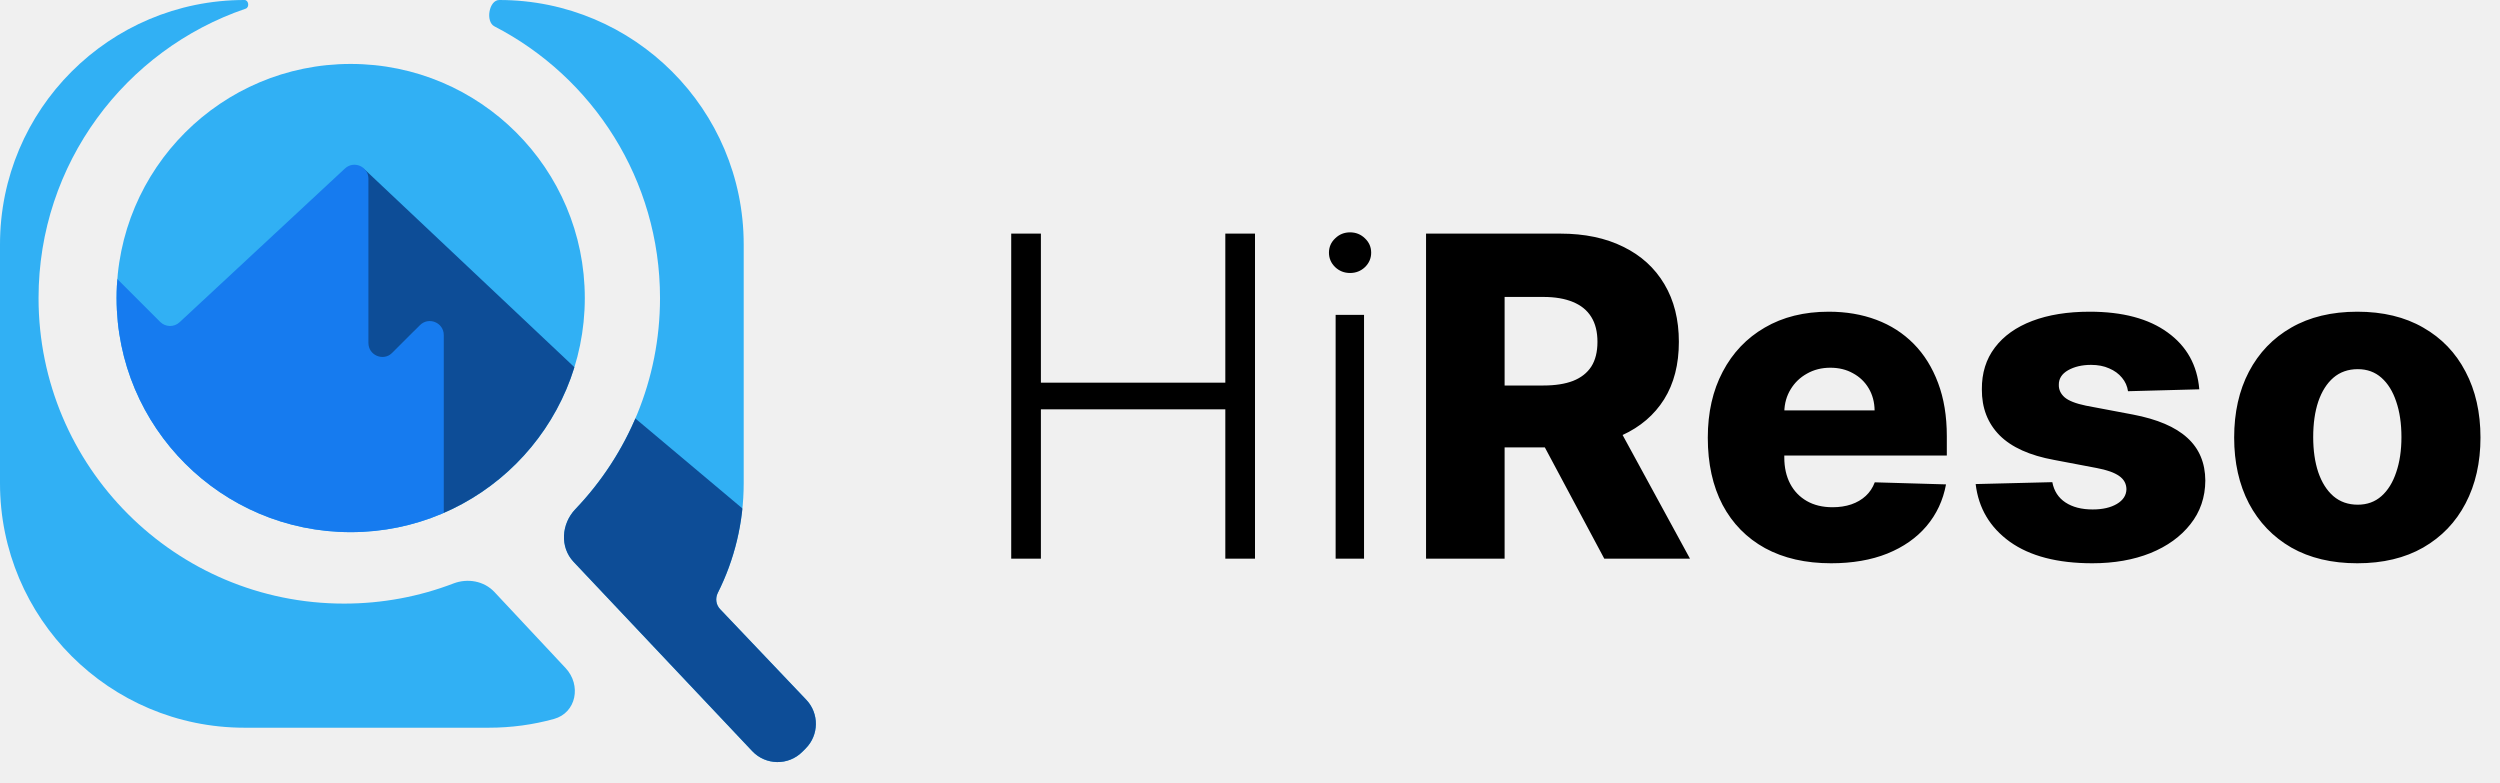
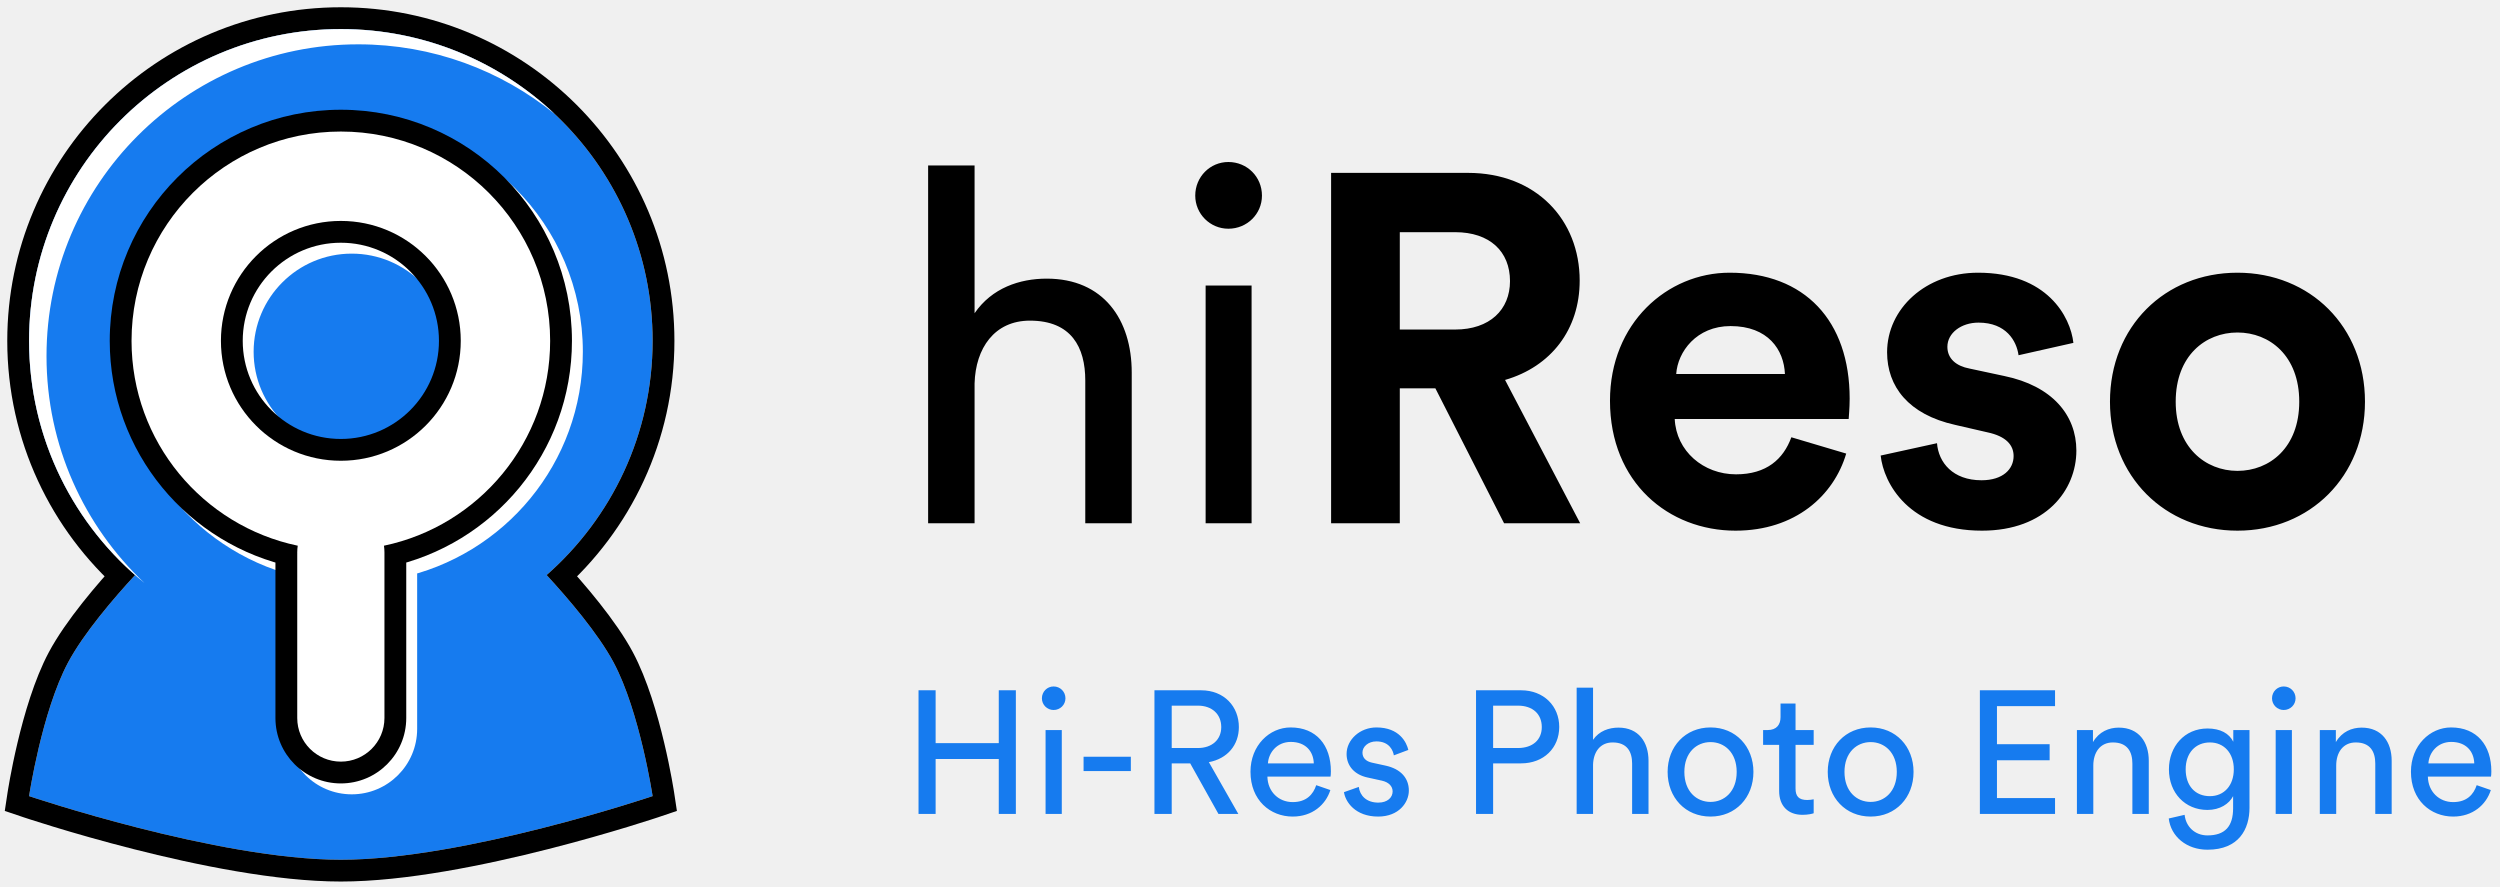
- <svg xmlns="http://www.w3.org/2000/svg" width="179" height="56" viewBox="0 0 179 56" fill="none">
-   <path fill-rule="evenodd" clip-rule="evenodd" d="M25.11 38.102C34.367 38.102 41.872 30.598 41.872 21.34C41.872 12.082 34.367 4.578 25.11 4.578C15.852 4.578 8.347 12.082 8.347 21.34C8.347 30.598 15.852 38.102 25.11 38.102Z" fill="#31B0F4" />
-   <path fill-rule="evenodd" clip-rule="evenodd" d="M24.638 43.218C27.394 43.218 30.031 42.709 32.46 41.779C33.482 41.387 34.658 41.593 35.405 42.392L40.495 47.831C41.639 49.053 41.272 51.035 39.658 51.479C38.177 51.887 36.617 52.104 35.005 52.104H17.503C7.836 52.104 0 44.268 0 34.602V17.503C0 7.836 7.836 0 17.503 0V0C17.808 0 17.878 0.524 17.589 0.622C8.965 3.556 2.76 11.723 2.76 21.34C2.76 33.423 12.555 43.218 24.638 43.218Z" fill="#31B0F4" />
-   <path fill-rule="evenodd" clip-rule="evenodd" d="M35.399 1.886C34.745 1.548 35.011 0 35.746 0V0C45.412 0 53.249 7.836 53.249 17.503V34.602C53.249 37.422 52.581 40.087 51.396 42.447C51.2 42.837 51.261 43.31 51.566 43.622V43.622L57.728 50.102C58.663 51.085 58.643 52.634 57.684 53.593L57.445 53.832C56.449 54.828 54.826 54.805 53.859 53.78L41.069 40.229C40.074 39.174 40.194 37.504 41.196 36.456C44.951 32.528 47.257 27.203 47.257 21.34C47.257 12.868 42.442 5.52 35.399 1.886Z" fill="#31B0F4" />
-   <mask id="mask0_25_745" style="mask-type:alpha" maskUnits="userSpaceOnUse" x="35" y="0" width="24" height="55">
-     <path fill-rule="evenodd" clip-rule="evenodd" d="M35.399 1.886C34.745 1.548 35.011 0 35.746 0V0C45.412 0 53.249 7.836 53.249 17.503V34.602C53.249 37.422 52.581 40.087 51.396 42.447C51.2 42.837 51.261 43.31 51.566 43.622V43.622L57.728 50.102C58.663 51.085 58.643 52.634 57.684 53.593L57.445 53.832C56.449 54.828 54.826 54.805 53.859 53.78L41.069 40.229C40.074 39.174 40.194 37.504 41.196 36.456C44.951 32.528 47.257 27.203 47.257 21.34C47.257 12.868 42.442 5.52 35.399 1.886Z" fill="#02CB86" />
+ <svg xmlns="http://www.w3.org/2000/svg" width="172" height="61" viewBox="0 0 172 61" fill="none">
+   <mask id="path-1-outside-1_249_64" maskUnits="userSpaceOnUse" x="0" y="0" width="47" height="61" fill="black">
+     <rect fill="white" width="47" height="61" />
+     <path fill-rule="evenodd" clip-rule="evenodd" d="M37.608 39.564C42.078 35.633 44.9 29.871 44.9 23.45C44.9 11.604 35.297 2 23.45 2C11.604 2 2 11.604 2 23.45C2 29.871 4.822 35.633 9.292 39.564C7.827 41.154 5.754 43.57 4.681 45.582C2.878 48.965 2 54.773 2 54.773C2 54.773 14.958 59.15 23.45 59.15C31.942 59.15 44.9 54.773 44.9 54.773C44.9 54.773 44.022 48.965 42.219 45.582C41.146 43.57 39.073 41.154 37.608 39.564Z" />
  </mask>
-   <g mask="url(#mask0_25_745)">
-     <path d="M67.26 48.258L40.559 25.817L35.679 39.045L56.143 59.51L67.26 48.258Z" fill="#0D4D97" />
-   </g>
-   <mask id="mask1_25_745" style="mask-type:alpha" maskUnits="userSpaceOnUse" x="8" y="4" width="34" height="35">
-     <path fill-rule="evenodd" clip-rule="evenodd" d="M25.11 38.102C34.367 38.102 41.872 30.598 41.872 21.34C41.872 12.082 34.367 4.578 25.11 4.578C15.852 4.578 8.347 12.082 8.347 21.34C8.347 30.598 15.852 38.102 25.11 38.102Z" fill="#02AB89" />
+   <path fill-rule="evenodd" clip-rule="evenodd" d="M37.608 39.564C42.078 35.633 44.9 29.871 44.9 23.45C44.9 11.604 35.297 2 23.45 2C11.604 2 2 11.604 2 23.45C2 29.871 4.822 35.633 9.292 39.564C7.827 41.154 5.754 43.57 4.681 45.582C2.878 48.965 2 54.773 2 54.773C2 54.773 14.958 59.15 23.45 59.15C31.942 59.15 44.9 54.773 44.9 54.773C44.9 54.773 44.022 48.965 42.219 45.582C41.146 43.57 39.073 41.154 37.608 39.564Z" fill="#167BEF" />
+   <path d="M37.608 39.564L36.617 38.438L35.464 39.452L36.505 40.581L37.608 39.564ZM9.292 39.564L10.395 40.581L11.436 39.452L10.283 38.438L9.292 39.564ZM4.681 45.582L6.005 46.288H6.005L4.681 45.582ZM2 54.773L0.517 54.549L0.329 55.792L1.52 56.194L2 54.773ZM44.9 54.773L45.38 56.194L46.571 55.792L46.383 54.549L44.9 54.773ZM42.219 45.582L40.895 46.288V46.288L42.219 45.582ZM43.4 23.45C43.4 29.422 40.778 34.78 36.617 38.438L38.598 40.691C43.379 36.487 46.4 30.32 46.4 23.45H43.4ZM23.45 3.5C34.468 3.5 43.4 12.432 43.4 23.45H46.4C46.4 10.775 36.125 0.5 23.45 0.5V3.5ZM3.5 23.45C3.5 12.432 12.432 3.5 23.45 3.5V0.5C10.775 0.5 0.5 10.775 0.5 23.45H3.5ZM10.283 38.438C6.122 34.78 3.5 29.422 3.5 23.45H0.5C0.5 30.32 3.521 36.487 8.302 40.691L10.283 38.438ZM6.005 46.288C6.978 44.463 8.929 42.171 10.395 40.581L8.189 38.548C6.725 40.136 4.53 42.677 3.358 44.877L6.005 46.288ZM2 54.773C3.483 54.997 3.483 54.998 3.483 54.998C3.483 54.998 3.483 54.998 3.483 54.998C3.483 54.998 3.483 54.998 3.483 54.998C3.483 54.997 3.483 54.997 3.483 54.996C3.484 54.994 3.484 54.99 3.485 54.986C3.486 54.976 3.489 54.962 3.492 54.942C3.498 54.902 3.508 54.842 3.521 54.763C3.547 54.606 3.587 54.375 3.64 54.086C3.747 53.507 3.908 52.7 4.124 51.793C4.562 49.944 5.198 47.802 6.005 46.288L3.358 44.877C2.361 46.746 1.656 49.199 1.205 51.1C0.975 52.067 0.804 52.924 0.69 53.54C0.633 53.849 0.59 54.098 0.562 54.271C0.547 54.358 0.536 54.426 0.529 54.473C0.525 54.496 0.522 54.514 0.52 54.527C0.519 54.534 0.518 54.539 0.518 54.542C0.518 54.544 0.517 54.546 0.517 54.547C0.517 54.547 0.517 54.548 0.517 54.548C0.517 54.548 0.517 54.549 0.517 54.549C0.517 54.549 0.517 54.549 2 54.773ZM23.45 57.65C19.402 57.65 14.192 56.597 9.91 55.508C7.787 54.968 5.925 54.428 4.594 54.022C3.929 53.82 3.398 53.651 3.034 53.534C2.852 53.475 2.712 53.429 2.618 53.398C2.571 53.383 2.536 53.371 2.513 53.363C2.501 53.359 2.493 53.356 2.487 53.355C2.484 53.354 2.482 53.353 2.481 53.353C2.481 53.352 2.48 53.352 2.48 53.352C2.48 53.352 2.48 53.352 2.48 53.352C2.48 53.352 2.48 53.352 2 54.773C1.52 56.194 1.52 56.194 1.52 56.194C1.521 56.195 1.521 56.195 1.521 56.195C1.522 56.195 1.522 56.195 1.523 56.196C1.525 56.196 1.528 56.197 1.532 56.198C1.539 56.201 1.549 56.204 1.562 56.209C1.588 56.217 1.627 56.23 1.677 56.247C1.777 56.28 1.924 56.328 2.113 56.389C2.491 56.511 3.038 56.684 3.72 56.892C5.084 57.307 6.993 57.861 9.171 58.415C13.491 59.514 19.006 60.65 23.45 60.65V57.65ZM44.9 54.773C44.42 53.352 44.42 53.352 44.42 53.352C44.42 53.352 44.42 53.352 44.42 53.352C44.42 53.352 44.419 53.352 44.419 53.353C44.417 53.353 44.416 53.354 44.413 53.355C44.407 53.356 44.399 53.359 44.387 53.363C44.364 53.371 44.328 53.383 44.282 53.398C44.188 53.429 44.048 53.475 43.866 53.534C43.502 53.651 42.971 53.82 42.306 54.022C40.975 54.428 39.113 54.968 36.99 55.508C32.708 56.597 27.498 57.65 23.45 57.65V60.65C27.894 60.65 33.409 59.514 37.729 58.415C39.907 57.861 41.816 57.307 43.18 56.892C43.862 56.684 44.409 56.511 44.787 56.389C44.976 56.328 45.123 56.28 45.223 56.247C45.273 56.23 45.312 56.217 45.338 56.209C45.351 56.204 45.361 56.201 45.368 56.198C45.372 56.197 45.375 56.196 45.377 56.196C45.377 56.195 45.378 56.195 45.379 56.195C45.379 56.195 45.379 56.195 45.38 56.194C45.38 56.194 45.38 56.194 44.9 54.773ZM40.895 46.288C41.702 47.802 42.338 49.944 42.776 51.793C42.992 52.7 43.153 53.507 43.26 54.086C43.313 54.375 43.353 54.606 43.379 54.763C43.392 54.842 43.402 54.902 43.408 54.942C43.411 54.962 43.414 54.976 43.415 54.986C43.416 54.99 43.416 54.994 43.417 54.996C43.417 54.997 43.417 54.997 43.417 54.998C43.417 54.998 43.417 54.998 43.417 54.998C43.417 54.998 43.417 54.998 43.417 54.998C43.417 54.998 43.417 54.997 44.9 54.773C46.383 54.549 46.383 54.549 46.383 54.549C46.383 54.549 46.383 54.548 46.383 54.548C46.383 54.548 46.383 54.547 46.383 54.547C46.383 54.546 46.382 54.544 46.382 54.542C46.382 54.539 46.381 54.534 46.38 54.527C46.378 54.514 46.375 54.496 46.371 54.473C46.364 54.426 46.353 54.358 46.338 54.271C46.31 54.098 46.267 53.849 46.21 53.54C46.096 52.924 45.925 52.067 45.695 51.1C45.244 49.199 44.539 46.746 43.542 44.877L40.895 46.288ZM36.505 40.581C37.971 42.171 39.922 44.463 40.895 46.288L43.542 44.877C42.37 42.677 40.175 40.136 38.711 38.548L36.505 40.581Z" fill="black" mask="url(#path-1-outside-1_249_64)" />
+   <path fill-rule="evenodd" clip-rule="evenodd" d="M9.941 40.113C5.791 36.201 3.2 30.653 3.2 24.5C3.2 12.653 12.803 3.05 24.65 3.05C29.77 3.05 34.471 4.844 38.159 7.837C34.319 4.218 29.143 2 23.45 2C11.604 2 2 11.604 2 23.45C2 30.177 5.096 36.18 9.941 40.113Z" fill="white" />
+   <mask id="path-4-outside-2_249_64" maskUnits="userSpaceOnUse" x="7.8" y="7.8" width="33" height="47" fill="black">
+     <rect fill="white" x="7.8" y="7.8" width="33" height="47" />
+     <path fill-rule="evenodd" clip-rule="evenodd" d="M27.166 38.294C33.696 36.927 38.6 31.136 38.6 24.2C38.6 16.247 32.153 9.8 24.2 9.8C16.247 9.8 9.8 16.247 9.8 24.2C9.8 31.136 14.704 36.927 21.234 38.294C21.212 38.443 21.2 38.595 21.2 38.75V50.15C21.2 51.807 22.543 53.15 24.2 53.15C25.857 53.15 27.2 51.807 27.2 50.15V38.75C27.2 38.595 27.188 38.443 27.166 38.294ZM32.45 24.2C32.45 28.756 28.756 32.45 24.2 32.45C19.644 32.45 15.95 28.756 15.95 24.2C15.95 19.644 19.644 15.95 24.2 15.95C28.756 15.95 32.45 19.644 32.45 24.2Z" />
  </mask>
-   <g mask="url(#mask1_25_745)">
-     <path d="M26.207 12.225L41.323 26.477C41.648 26.783 41.731 27.268 41.525 27.665L38.413 33.656C38.321 33.834 38.177 33.979 38.001 34.075L32.78 36.9C32.114 37.26 31.304 36.778 31.304 36.02V24.495C31.304 23.604 30.227 23.158 29.597 23.788L26.958 26.426C26.347 27.037 25.302 26.639 25.253 25.776L24.523 13.009C24.472 12.107 25.55 11.604 26.207 12.225Z" fill="#0D4D97" />
-     <path d="M31.774 23.99V37.366C31.774 37.835 31.448 38.242 30.989 38.343L23.745 39.939C23.602 39.971 23.454 39.971 23.311 39.938L15.02 38.074C14.395 37.933 13.8 38.408 13.8 39.049V52.787C13.8 53.34 13.353 53.787 12.8 53.787H-0.818C-1.37 53.787 -1.817 53.34 -1.817 52.787V25.255C-1.817 24.989 -1.712 24.735 -1.525 24.548L5.015 18.008C5.406 17.617 6.039 17.617 6.429 18.008L11.469 23.048C11.85 23.428 12.463 23.44 12.857 23.073L24.698 12.065C25.338 11.47 26.379 11.923 26.379 12.797V24.557C26.379 25.448 27.456 25.894 28.086 25.264L30.067 23.283C30.697 22.653 31.774 23.099 31.774 23.99Z" fill="#167BEF" />
-   </g>
-   <path d="M72.403 40V16.727H74.528V27.398H87.733V16.727H89.858V40H87.733V29.307H74.528V40H72.403ZM95.631 40V22.546H97.665V40H95.631ZM96.665 19.546C96.248 19.546 95.892 19.405 95.597 19.125C95.301 18.837 95.153 18.492 95.153 18.091C95.153 17.689 95.301 17.349 95.597 17.068C95.892 16.78 96.248 16.636 96.665 16.636C97.081 16.636 97.438 16.78 97.733 17.068C98.028 17.349 98.176 17.689 98.176 18.091C98.176 18.492 98.028 18.837 97.733 19.125C97.438 19.405 97.081 19.546 96.665 19.546ZM102.105 40V16.727H111.719C113.461 16.727 114.965 17.042 116.23 17.671C117.503 18.292 118.484 19.186 119.173 20.352C119.863 21.511 120.207 22.886 120.207 24.477C120.207 26.091 119.855 27.462 119.151 28.591C118.446 29.712 117.446 30.568 116.151 31.159C114.855 31.742 113.321 32.034 111.548 32.034H105.469V27.602H110.503C111.351 27.602 112.06 27.492 112.628 27.273C113.204 27.046 113.639 26.704 113.935 26.25C114.23 25.788 114.378 25.197 114.378 24.477C114.378 23.758 114.23 23.163 113.935 22.693C113.639 22.216 113.204 21.86 112.628 21.625C112.052 21.383 111.344 21.261 110.503 21.261H107.73V40H102.105ZM115.207 29.364L121.003 40H114.866L109.185 29.364H115.207ZM131.108 40.33C129.282 40.33 127.706 39.97 126.381 39.25C125.063 38.523 124.047 37.489 123.335 36.148C122.631 34.799 122.278 33.197 122.278 31.341C122.278 29.538 122.634 27.962 123.347 26.614C124.059 25.258 125.062 24.204 126.358 23.454C127.653 22.697 129.18 22.318 130.938 22.318C132.18 22.318 133.316 22.511 134.347 22.898C135.377 23.284 136.267 23.856 137.017 24.614C137.767 25.371 138.35 26.307 138.767 27.421C139.184 28.526 139.392 29.796 139.392 31.227V32.614H124.222V29.386H134.222C134.214 28.796 134.074 28.269 133.801 27.807C133.528 27.345 133.153 26.985 132.676 26.727C132.206 26.462 131.665 26.329 131.051 26.329C130.43 26.329 129.873 26.47 129.381 26.75C128.888 27.023 128.498 27.398 128.21 27.875C127.922 28.345 127.771 28.879 127.756 29.477V32.761C127.756 33.474 127.896 34.099 128.176 34.636C128.456 35.167 128.854 35.58 129.369 35.875C129.884 36.17 130.498 36.318 131.21 36.318C131.703 36.318 132.15 36.25 132.551 36.114C132.953 35.977 133.297 35.776 133.585 35.511C133.873 35.246 134.089 34.92 134.233 34.534L139.335 34.682C139.123 35.826 138.657 36.822 137.938 37.67C137.225 38.511 136.29 39.167 135.131 39.636C133.972 40.099 132.631 40.33 131.108 40.33ZM157.469 27.875L152.366 28.011C152.313 27.648 152.17 27.326 151.935 27.046C151.7 26.758 151.393 26.534 151.014 26.375C150.643 26.208 150.211 26.125 149.719 26.125C149.075 26.125 148.526 26.254 148.071 26.511C147.624 26.769 147.404 27.117 147.412 27.557C147.404 27.898 147.541 28.193 147.821 28.443C148.109 28.693 148.62 28.894 149.355 29.046L152.719 29.682C154.461 30.015 155.757 30.568 156.605 31.341C157.461 32.114 157.893 33.136 157.901 34.409C157.893 35.606 157.537 36.648 156.832 37.534C156.135 38.42 155.181 39.11 153.969 39.602C152.757 40.087 151.37 40.33 149.81 40.33C147.317 40.33 145.351 39.818 143.912 38.795C142.48 37.765 141.662 36.386 141.457 34.659L146.946 34.523C147.067 35.159 147.382 35.644 147.889 35.977C148.397 36.311 149.045 36.477 149.832 36.477C150.545 36.477 151.124 36.345 151.571 36.08C152.018 35.814 152.245 35.462 152.253 35.023C152.245 34.629 152.071 34.314 151.73 34.08C151.389 33.837 150.855 33.648 150.128 33.511L147.082 32.932C145.332 32.614 144.029 32.026 143.173 31.171C142.317 30.307 141.893 29.208 141.901 27.875C141.893 26.708 142.204 25.712 142.832 24.886C143.461 24.053 144.355 23.417 145.514 22.977C146.673 22.538 148.041 22.318 149.616 22.318C151.98 22.318 153.844 22.814 155.207 23.807C156.571 24.792 157.325 26.148 157.469 27.875ZM168.784 40.33C166.951 40.33 165.375 39.955 164.057 39.205C162.746 38.447 161.735 37.394 161.023 36.045C160.318 34.689 159.966 33.117 159.966 31.329C159.966 29.534 160.318 27.962 161.023 26.614C161.735 25.258 162.746 24.204 164.057 23.454C165.375 22.697 166.951 22.318 168.784 22.318C170.617 22.318 172.189 22.697 173.5 23.454C174.818 24.204 175.83 25.258 176.534 26.614C177.246 27.962 177.602 29.534 177.602 31.329C177.602 33.117 177.246 34.689 176.534 36.045C175.83 37.394 174.818 38.447 173.5 39.205C172.189 39.955 170.617 40.33 168.784 40.33ZM168.818 36.136C169.485 36.136 170.049 35.932 170.511 35.523C170.973 35.114 171.326 34.545 171.568 33.818C171.818 33.091 171.943 32.25 171.943 31.296C171.943 30.326 171.818 29.477 171.568 28.75C171.326 28.023 170.973 27.454 170.511 27.046C170.049 26.636 169.485 26.432 168.818 26.432C168.129 26.432 167.545 26.636 167.068 27.046C166.598 27.454 166.239 28.023 165.989 28.75C165.746 29.477 165.625 30.326 165.625 31.296C165.625 32.25 165.746 33.091 165.989 33.818C166.239 34.545 166.598 35.114 167.068 35.523C167.545 35.932 168.129 36.136 168.818 36.136Z" fill="black" />
+   <path fill-rule="evenodd" clip-rule="evenodd" d="M27.166 38.294C33.696 36.927 38.6 31.136 38.6 24.2C38.6 16.247 32.153 9.8 24.2 9.8C16.247 9.8 9.8 16.247 9.8 24.2C9.8 31.136 14.704 36.927 21.234 38.294C21.212 38.443 21.2 38.595 21.2 38.75V50.15C21.2 51.807 22.543 53.15 24.2 53.15C25.857 53.15 27.2 51.807 27.2 50.15V38.75C27.2 38.595 27.188 38.443 27.166 38.294ZM32.45 24.2C32.45 28.756 28.756 32.45 24.2 32.45C19.644 32.45 15.95 28.756 15.95 24.2C15.95 19.644 19.644 15.95 24.2 15.95C28.756 15.95 32.45 19.644 32.45 24.2Z" fill="white" />
+   <path d="M27.166 38.294L26.858 36.826L25.469 37.117L25.683 38.52L27.166 38.294ZM21.234 38.294L22.717 38.52L22.931 37.117L21.542 36.826L21.234 38.294ZM27.473 39.763C34.684 38.253 40.1 31.861 40.1 24.2H37.1C37.1 30.412 32.708 35.602 26.858 36.826L27.473 39.763ZM40.1 24.2C40.1 15.419 32.981 8.3 24.2 8.3V11.3C31.324 11.3 37.1 17.076 37.1 24.2H40.1ZM24.2 8.3C15.418 8.3 8.3 15.419 8.3 24.2H11.3C11.3 17.076 17.075 11.3 24.2 11.3V8.3ZM8.3 24.2C8.3 31.861 13.716 38.253 20.927 39.763L21.542 36.826C15.692 35.602 11.3 30.412 11.3 24.2H8.3ZM22.7 38.75C22.7 38.671 22.706 38.594 22.717 38.52L19.751 38.068C19.717 38.291 19.7 38.519 19.7 38.75H22.7ZM22.7 50.15V38.75H19.7V50.15H22.7ZM24.2 51.65C23.372 51.65 22.7 50.978 22.7 50.15H19.7C19.7 52.635 21.715 54.65 24.2 54.65V51.65ZM25.7 50.15C25.7 50.978 25.028 51.65 24.2 51.65V54.65C26.685 54.65 28.7 52.635 28.7 50.15H25.7ZM25.7 38.75V50.15H28.7V38.75H25.7ZM25.683 38.52C25.694 38.594 25.7 38.671 25.7 38.75H28.7C28.7 38.519 28.682 38.291 28.648 38.068L25.683 38.52ZM24.2 33.95C29.585 33.95 33.95 29.585 33.95 24.2H30.95C30.95 27.928 27.928 30.95 24.2 30.95V33.95ZM14.45 24.2C14.45 29.585 18.815 33.95 24.2 33.95V30.95C20.472 30.95 17.45 27.928 17.45 24.2H14.45ZM24.2 14.45C18.815 14.45 14.45 18.815 14.45 24.2H17.45C17.45 20.472 20.472 17.45 24.2 17.45V14.45ZM33.95 24.2C33.95 18.815 29.585 14.45 24.2 14.45V17.45C27.928 17.45 30.95 20.472 30.95 24.2H33.95Z" fill="white" mask="url(#path-4-outside-2_249_64)" />
+   <mask id="path-6-outside-3_249_64" maskUnits="userSpaceOnUse" x="7.05" y="7.05" width="33" height="47" fill="black">
+     <rect fill="white" x="7.05" y="7.05" width="33" height="47" />
+     <path fill-rule="evenodd" clip-rule="evenodd" d="M26.416 37.544C32.946 36.177 37.85 30.386 37.85 23.45C37.85 15.497 31.403 9.05 23.45 9.05C15.497 9.05 9.05 15.497 9.05 23.45C9.05 30.386 13.954 36.177 20.484 37.544C20.462 37.693 20.45 37.845 20.45 38V49.4C20.45 51.057 21.793 52.4 23.45 52.4C25.107 52.4 26.45 51.057 26.45 49.4V38C26.45 37.845 26.438 37.693 26.416 37.544ZM31.7 23.45C31.7 28.006 28.006 31.7 23.45 31.7C18.894 31.7 15.2 28.006 15.2 23.45C15.2 18.894 18.894 15.2 23.45 15.2C28.006 15.2 31.7 18.894 31.7 23.45Z" />
+   </mask>
+   <path fill-rule="evenodd" clip-rule="evenodd" d="M26.416 37.544C32.946 36.177 37.85 30.386 37.85 23.45C37.85 15.497 31.403 9.05 23.45 9.05C15.497 9.05 9.05 15.497 9.05 23.45C9.05 30.386 13.954 36.177 20.484 37.544C20.462 37.693 20.45 37.845 20.45 38V49.4C20.45 51.057 21.793 52.4 23.45 52.4C25.107 52.4 26.45 51.057 26.45 49.4V38C26.45 37.845 26.438 37.693 26.416 37.544ZM31.7 23.45C31.7 28.006 28.006 31.7 23.45 31.7C18.894 31.7 15.2 28.006 15.2 23.45C15.2 18.894 18.894 15.2 23.45 15.2C28.006 15.2 31.7 18.894 31.7 23.45Z" fill="white" />
+   <path d="M26.416 37.544L26.108 36.076L24.719 36.367L24.933 37.77L26.416 37.544ZM20.484 37.544L21.967 37.77L22.181 36.367L20.792 36.076L20.484 37.544ZM26.723 39.013C33.934 37.503 39.35 31.111 39.35 23.45H36.35C36.35 29.662 31.957 34.852 26.108 36.076L26.723 39.013ZM39.35 23.45C39.35 14.669 32.231 7.55 23.45 7.55V10.55C30.574 10.55 36.35 16.326 36.35 23.45H39.35ZM23.45 7.55C14.668 7.55 7.55 14.669 7.55 23.45H10.55C10.55 16.326 16.325 10.55 23.45 10.55V7.55ZM7.55 23.45C7.55 31.111 12.966 37.503 20.177 39.013L20.792 36.076C14.942 34.852 10.55 29.662 10.55 23.45H7.55ZM21.95 38C21.95 37.921 21.956 37.844 21.967 37.77L19.001 37.318C18.967 37.541 18.95 37.769 18.95 38H21.95ZM21.95 49.4V38H18.95V49.4H21.95ZM23.45 50.9C22.622 50.9 21.95 50.228 21.95 49.4H18.95C18.95 51.885 20.965 53.9 23.45 53.9V50.9ZM24.95 49.4C24.95 50.228 24.278 50.9 23.45 50.9V53.9C25.935 53.9 27.95 51.885 27.95 49.4H24.95ZM24.95 38V49.4H27.95V38H24.95ZM24.933 37.77C24.944 37.844 24.95 37.921 24.95 38H27.95C27.95 37.769 27.932 37.541 27.898 37.318L24.933 37.77ZM23.45 33.2C28.835 33.2 33.2 28.835 33.2 23.45H30.2C30.2 27.178 27.178 30.2 23.45 30.2V33.2ZM13.7 23.45C13.7 28.835 18.065 33.2 23.45 33.2V30.2C19.722 30.2 16.7 27.178 16.7 23.45H13.7ZM23.45 13.7C18.065 13.7 13.7 18.065 13.7 23.45H16.7C16.7 19.722 19.722 16.7 23.45 16.7V13.7ZM33.2 23.45C33.2 18.065 28.835 13.7 23.45 13.7V16.7C27.178 16.7 30.2 19.722 30.2 23.45H33.2Z" fill="black" mask="url(#path-6-outside-3_249_64)" />
+   <path d="M67.051 26.378C67.119 23.964 68.411 22.06 70.859 22.06C73.715 22.06 74.667 23.896 74.667 26.174V36H77.863V25.63C77.863 21.992 75.925 19.17 72.015 19.17C70.145 19.17 68.241 19.816 67.051 21.55V11.384H63.855V36H67.051V26.378ZM86.109 36V19.646H82.947V36H86.109ZM82.233 13.458C82.233 14.716 83.253 15.736 84.511 15.736C85.803 15.736 86.823 14.716 86.823 13.458C86.823 12.166 85.803 11.146 84.511 11.146C83.253 11.146 82.233 12.166 82.233 13.458ZM103.48 36H108.716L103.548 26.14C106.71 25.222 108.682 22.672 108.682 19.306C108.682 15.124 105.69 11.894 100.998 11.894H91.58V36H96.306V26.718H98.754L103.48 36ZM96.306 22.672V15.974H100.114C102.494 15.974 103.888 17.3 103.888 19.34C103.888 21.312 102.494 22.672 100.114 22.672H96.306ZM115.323 25.732C115.425 24.202 116.717 22.434 119.063 22.434C121.647 22.434 122.735 24.066 122.803 25.732H115.323ZM123.245 30.084C122.701 31.58 121.545 32.634 119.437 32.634C117.193 32.634 115.323 31.036 115.221 28.826H127.189C127.189 28.758 127.257 28.078 127.257 27.432C127.257 22.06 124.163 18.762 118.995 18.762C114.711 18.762 110.767 22.23 110.767 27.568C110.767 33.212 114.813 36.51 119.403 36.51C123.517 36.51 126.169 34.096 127.019 31.206L123.245 30.084ZM129.39 31.342C129.594 33.246 131.328 36.51 136.36 36.51C140.746 36.51 142.854 33.722 142.854 31.002C142.854 28.554 141.188 26.548 137.89 25.868L135.51 25.358C134.592 25.188 133.98 24.678 133.98 23.862C133.98 22.91 134.932 22.196 136.122 22.196C138.026 22.196 138.74 23.454 138.876 24.44L142.65 23.59C142.446 21.788 140.848 18.762 136.088 18.762C132.484 18.762 129.832 21.244 129.832 24.236C129.832 26.582 131.294 28.52 134.524 29.234L136.734 29.744C138.026 30.016 138.536 30.628 138.536 31.376C138.536 32.26 137.822 33.042 136.326 33.042C134.354 33.042 133.368 31.818 133.266 30.492L129.39 31.342ZM153.938 32.396C151.728 32.396 149.688 30.764 149.688 27.636C149.688 24.474 151.728 22.876 153.938 22.876C156.148 22.876 158.188 24.474 158.188 27.636C158.188 30.798 156.148 32.396 153.938 32.396ZM153.938 18.762C148.94 18.762 145.166 22.468 145.166 27.636C145.166 32.77 148.94 36.51 153.938 36.51C158.936 36.51 162.71 32.77 162.71 27.636C162.71 22.468 158.936 18.762 153.938 18.762Z" fill="black" />
+   <path d="M69.891 56V47.492H68.715V51.128H64.371V47.492H63.195V56H64.371V52.22H68.715V56H69.891ZM73.051 56V50.228H71.935V56H73.051ZM71.683 48.044C71.683 48.488 72.043 48.848 72.487 48.848C72.943 48.848 73.303 48.488 73.303 48.044C73.303 47.588 72.943 47.228 72.487 47.228C72.043 47.228 71.683 47.588 71.683 48.044ZM77.802 53.048V52.064H74.55V53.048H77.802ZM83.83 56H85.198L83.17 52.436C84.454 52.196 85.234 51.248 85.234 50.024C85.234 48.62 84.238 47.492 82.63 47.492H79.426V56H80.614V52.52H81.886L83.83 56ZM80.614 51.464V48.548H82.414C83.374 48.548 84.022 49.124 84.022 50.024C84.022 50.9 83.374 51.464 82.414 51.464H80.614ZM87.233 52.52C87.281 51.776 87.857 51.044 88.805 51.044C89.825 51.044 90.365 51.692 90.389 52.52H87.233ZM90.557 54.02C90.341 54.668 89.873 55.184 88.937 55.184C87.965 55.184 87.221 54.464 87.197 53.432H91.541C91.553 53.36 91.565 53.216 91.565 53.072C91.565 51.272 90.569 50.048 88.793 50.048C87.341 50.048 86.033 51.284 86.033 53.096C86.033 55.052 87.389 56.18 88.937 56.18C90.281 56.18 91.205 55.376 91.529 54.356L90.557 54.02ZM92.465 54.5C92.561 55.16 93.233 56.18 94.817 56.18C96.245 56.18 96.929 55.208 96.929 54.392C96.929 53.54 96.377 52.904 95.333 52.676L94.397 52.472C93.953 52.376 93.737 52.124 93.737 51.776C93.737 51.38 94.121 51.008 94.697 51.008C95.609 51.008 95.849 51.668 95.897 51.968L96.893 51.596C96.773 51.08 96.281 50.048 94.697 50.048C93.569 50.048 92.645 50.888 92.645 51.872C92.645 52.688 93.185 53.3 94.085 53.492L95.069 53.708C95.549 53.816 95.813 54.092 95.813 54.452C95.813 54.86 95.465 55.22 94.829 55.22C94.013 55.22 93.557 54.74 93.485 54.14L92.465 54.5ZM102.727 51.464V48.548H104.431C105.451 48.548 106.075 49.124 106.075 50.024C106.075 50.9 105.451 51.464 104.431 51.464H102.727ZM104.647 52.52C106.219 52.52 107.275 51.452 107.275 50.012C107.275 48.584 106.219 47.492 104.647 47.492H101.551V56H102.727V52.52H104.647ZM109.602 52.604C109.626 51.752 110.082 51.08 110.946 51.08C111.954 51.08 112.29 51.728 112.29 52.532V56H113.418V52.34C113.418 51.056 112.734 50.06 111.354 50.06C110.694 50.06 110.022 50.288 109.602 50.9V47.312H108.474V56H109.602V52.604ZM117.684 55.172C116.724 55.172 115.884 54.452 115.884 53.108C115.884 51.776 116.724 51.056 117.684 51.056C118.644 51.056 119.484 51.776 119.484 53.108C119.484 54.452 118.644 55.172 117.684 55.172ZM117.684 50.048C115.956 50.048 114.732 51.356 114.732 53.108C114.732 54.872 115.956 56.18 117.684 56.18C119.412 56.18 120.636 54.872 120.636 53.108C120.636 51.356 119.412 50.048 117.684 50.048ZM123.533 48.404H122.501V49.34C122.501 49.844 122.237 50.228 121.613 50.228H121.301V51.248H122.405V54.416C122.405 55.46 123.029 56.06 124.013 56.06C124.397 56.06 124.685 55.988 124.781 55.952V54.992C124.685 55.016 124.481 55.04 124.337 55.04C123.749 55.04 123.533 54.776 123.533 54.248V51.248H124.781V50.228H123.533V48.404ZM128.7 55.172C127.74 55.172 126.9 54.452 126.9 53.108C126.9 51.776 127.74 51.056 128.7 51.056C129.66 51.056 130.5 51.776 130.5 53.108C130.5 54.452 129.66 55.172 128.7 55.172ZM128.7 50.048C126.972 50.048 125.748 51.356 125.748 53.108C125.748 54.872 126.972 56.18 128.7 56.18C130.428 56.18 131.652 54.872 131.652 53.108C131.652 51.356 130.428 50.048 128.7 50.048ZM141.387 56V54.908H137.391V52.304H141.015V51.2H137.391V48.584H141.387V47.492H136.215V56H141.387ZM144.02 52.664C144.02 51.788 144.476 51.08 145.364 51.08C146.372 51.08 146.708 51.728 146.708 52.532V56H147.836V52.34C147.836 51.056 147.152 50.06 145.772 50.06C145.1 50.06 144.416 50.336 143.996 51.056V50.228H142.892V56H144.02V52.664ZM149.21 56.312C149.354 57.548 150.434 58.46 151.874 58.46C154.046 58.46 154.766 57.032 154.766 55.568V50.228H153.65V51.032C153.362 50.456 152.762 50.12 151.874 50.12C150.29 50.12 149.222 51.368 149.222 52.928C149.222 54.56 150.338 55.724 151.874 55.724C152.738 55.724 153.362 55.304 153.638 54.776V55.604C153.638 56.852 153.086 57.476 151.874 57.476C150.998 57.476 150.386 56.864 150.302 56.06L149.21 56.312ZM152.042 54.776C151.022 54.776 150.374 54.056 150.374 52.928C150.374 51.812 151.046 51.08 152.042 51.08C153.014 51.08 153.686 51.812 153.686 52.928C153.686 54.044 153.014 54.776 152.042 54.776ZM157.683 56V50.228H156.567V56H157.683ZM156.315 48.044C156.315 48.488 156.675 48.848 157.119 48.848C157.575 48.848 157.935 48.488 157.935 48.044C157.935 47.588 157.575 47.228 157.119 47.228C156.675 47.228 156.315 47.588 156.315 48.044ZM160.731 52.664C160.731 51.788 161.187 51.08 162.075 51.08C163.083 51.08 163.419 51.728 163.419 52.532V56H164.547V52.34C164.547 51.056 163.863 50.06 162.483 50.06C161.811 50.06 161.127 50.336 160.707 51.056V50.228H159.603V56H160.731V52.664ZM167.073 52.52C167.121 51.776 167.697 51.044 168.645 51.044C169.665 51.044 170.205 51.692 170.229 52.52H167.073ZM170.397 54.02C170.181 54.668 169.713 55.184 168.777 55.184C167.805 55.184 167.061 54.464 167.037 53.432H171.381C171.393 53.36 171.405 53.216 171.405 53.072C171.405 51.272 170.409 50.048 168.633 50.048C167.181 50.048 165.873 51.284 165.873 53.096C165.873 55.052 167.229 56.18 168.777 56.18C170.121 56.18 171.045 55.376 171.369 54.356L170.397 54.02Z" fill="#167BEF" />
</svg>
